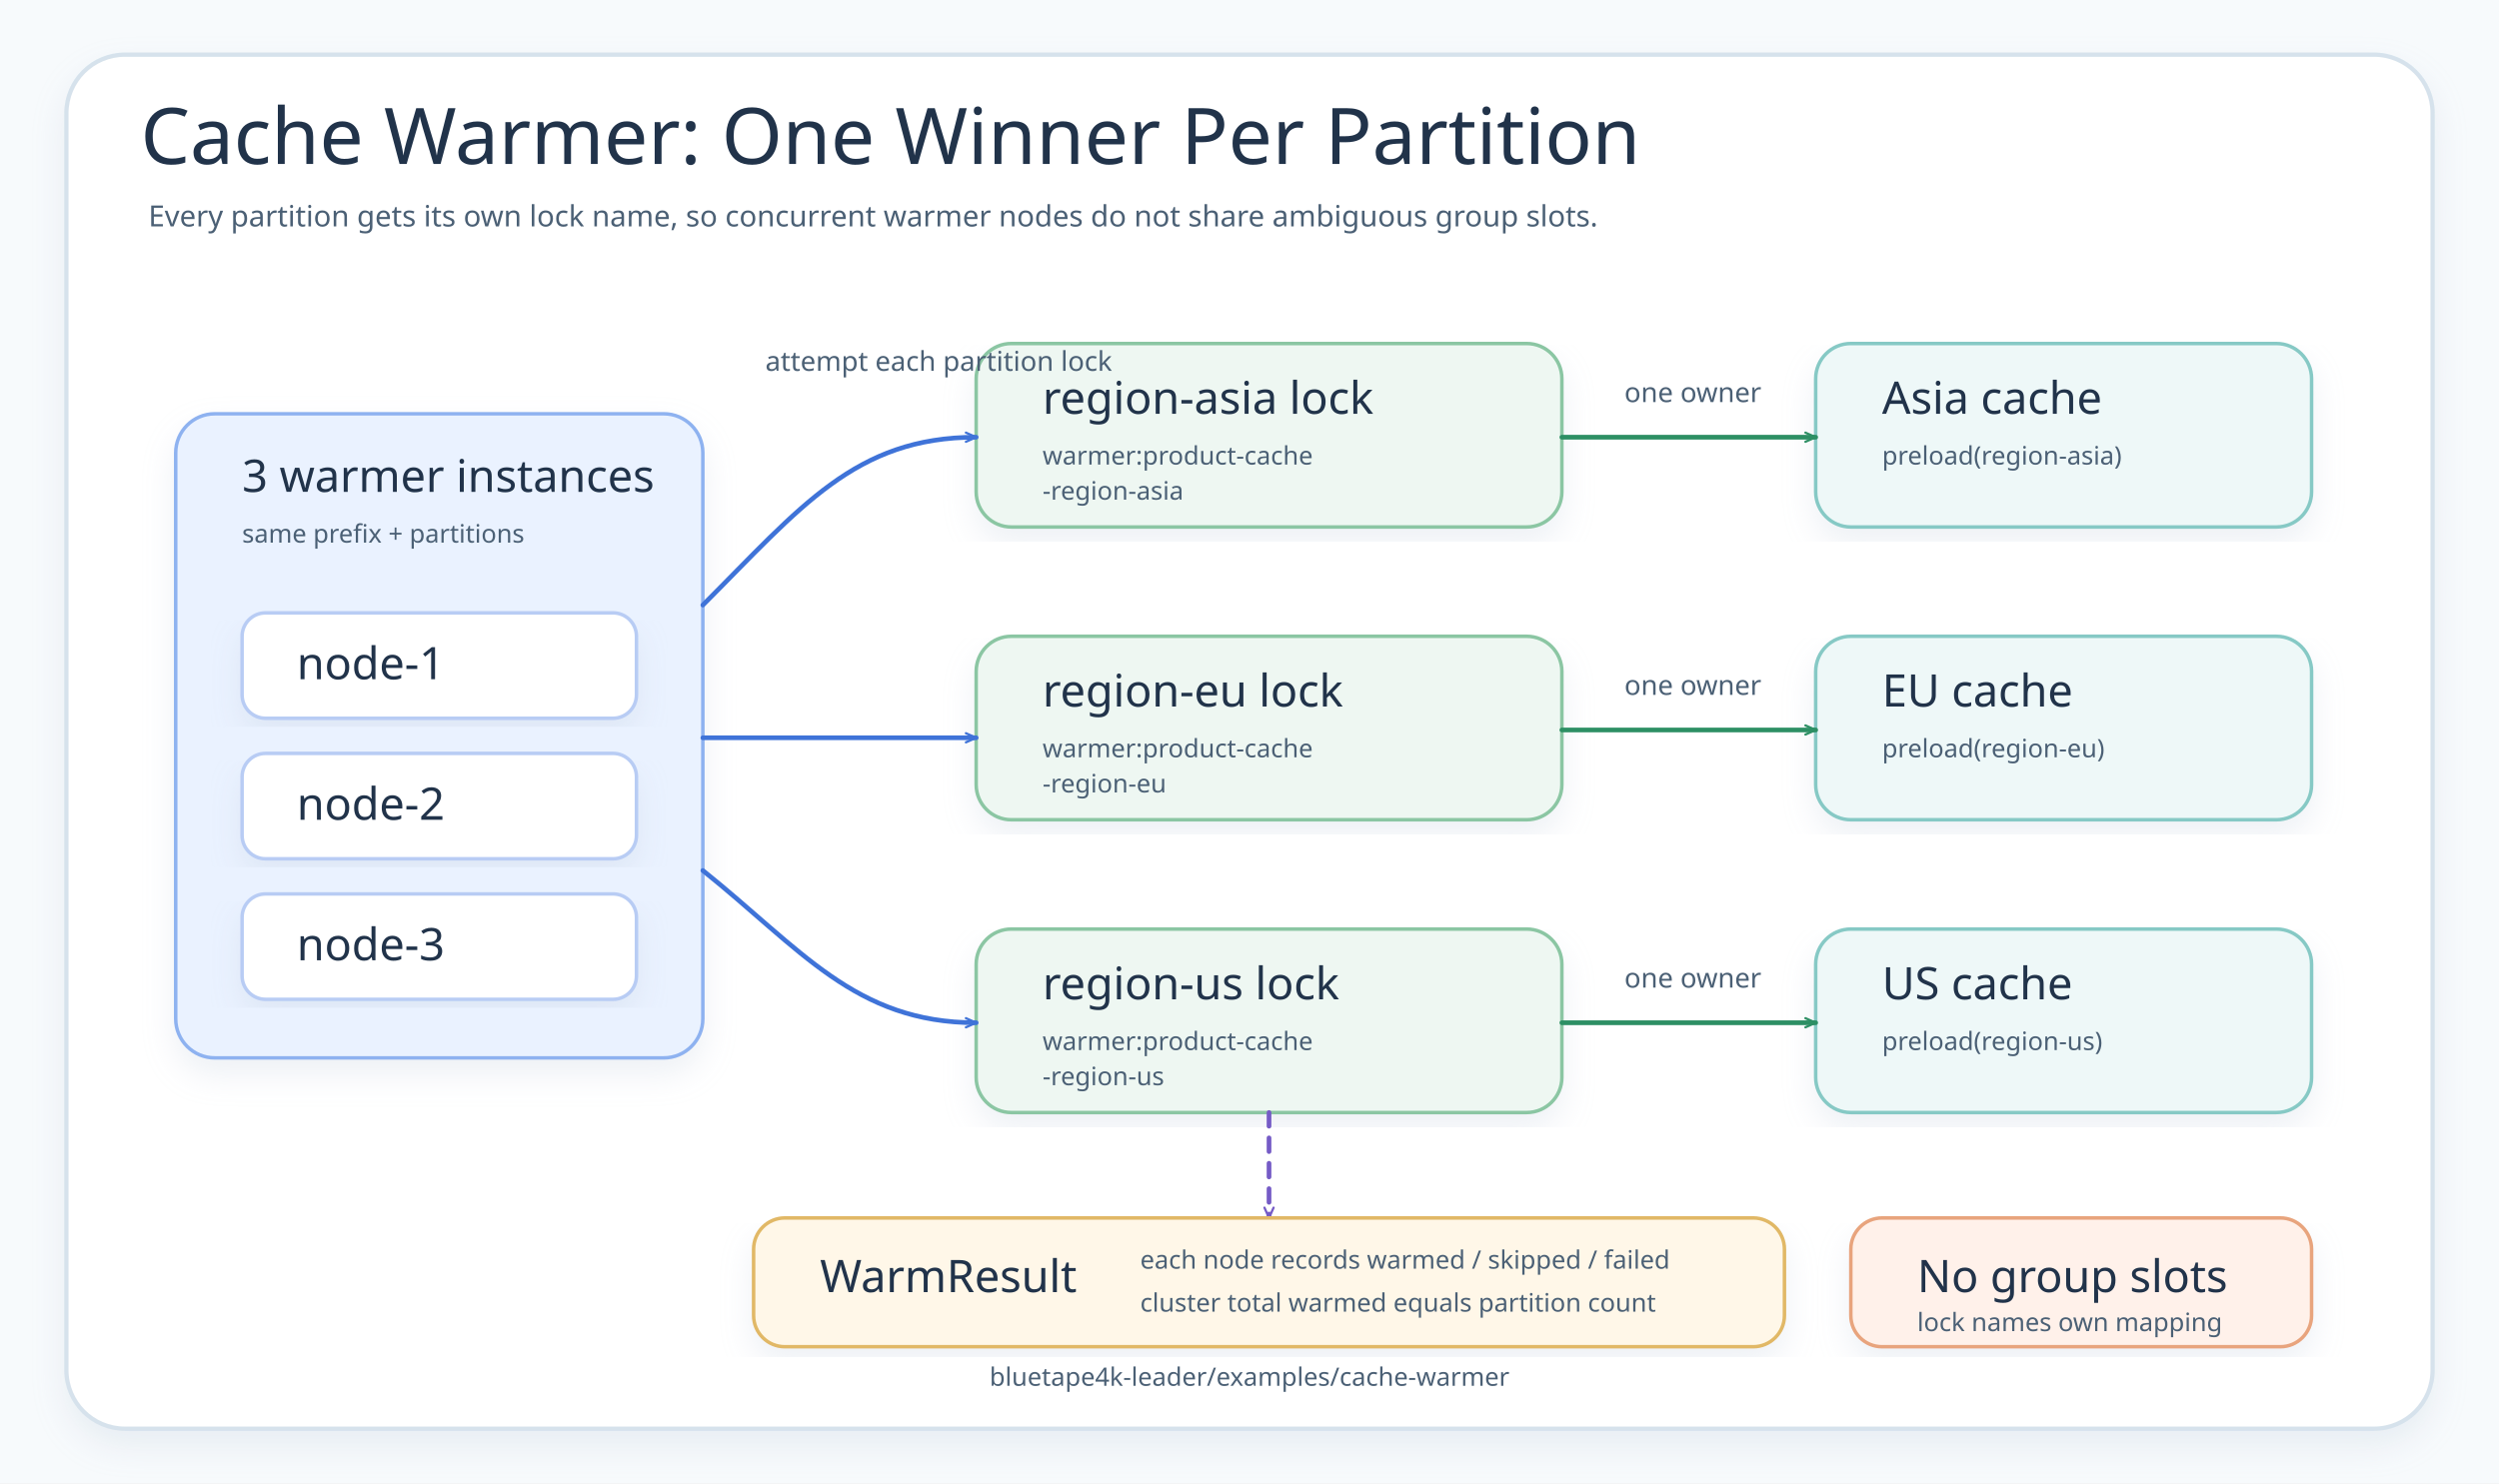
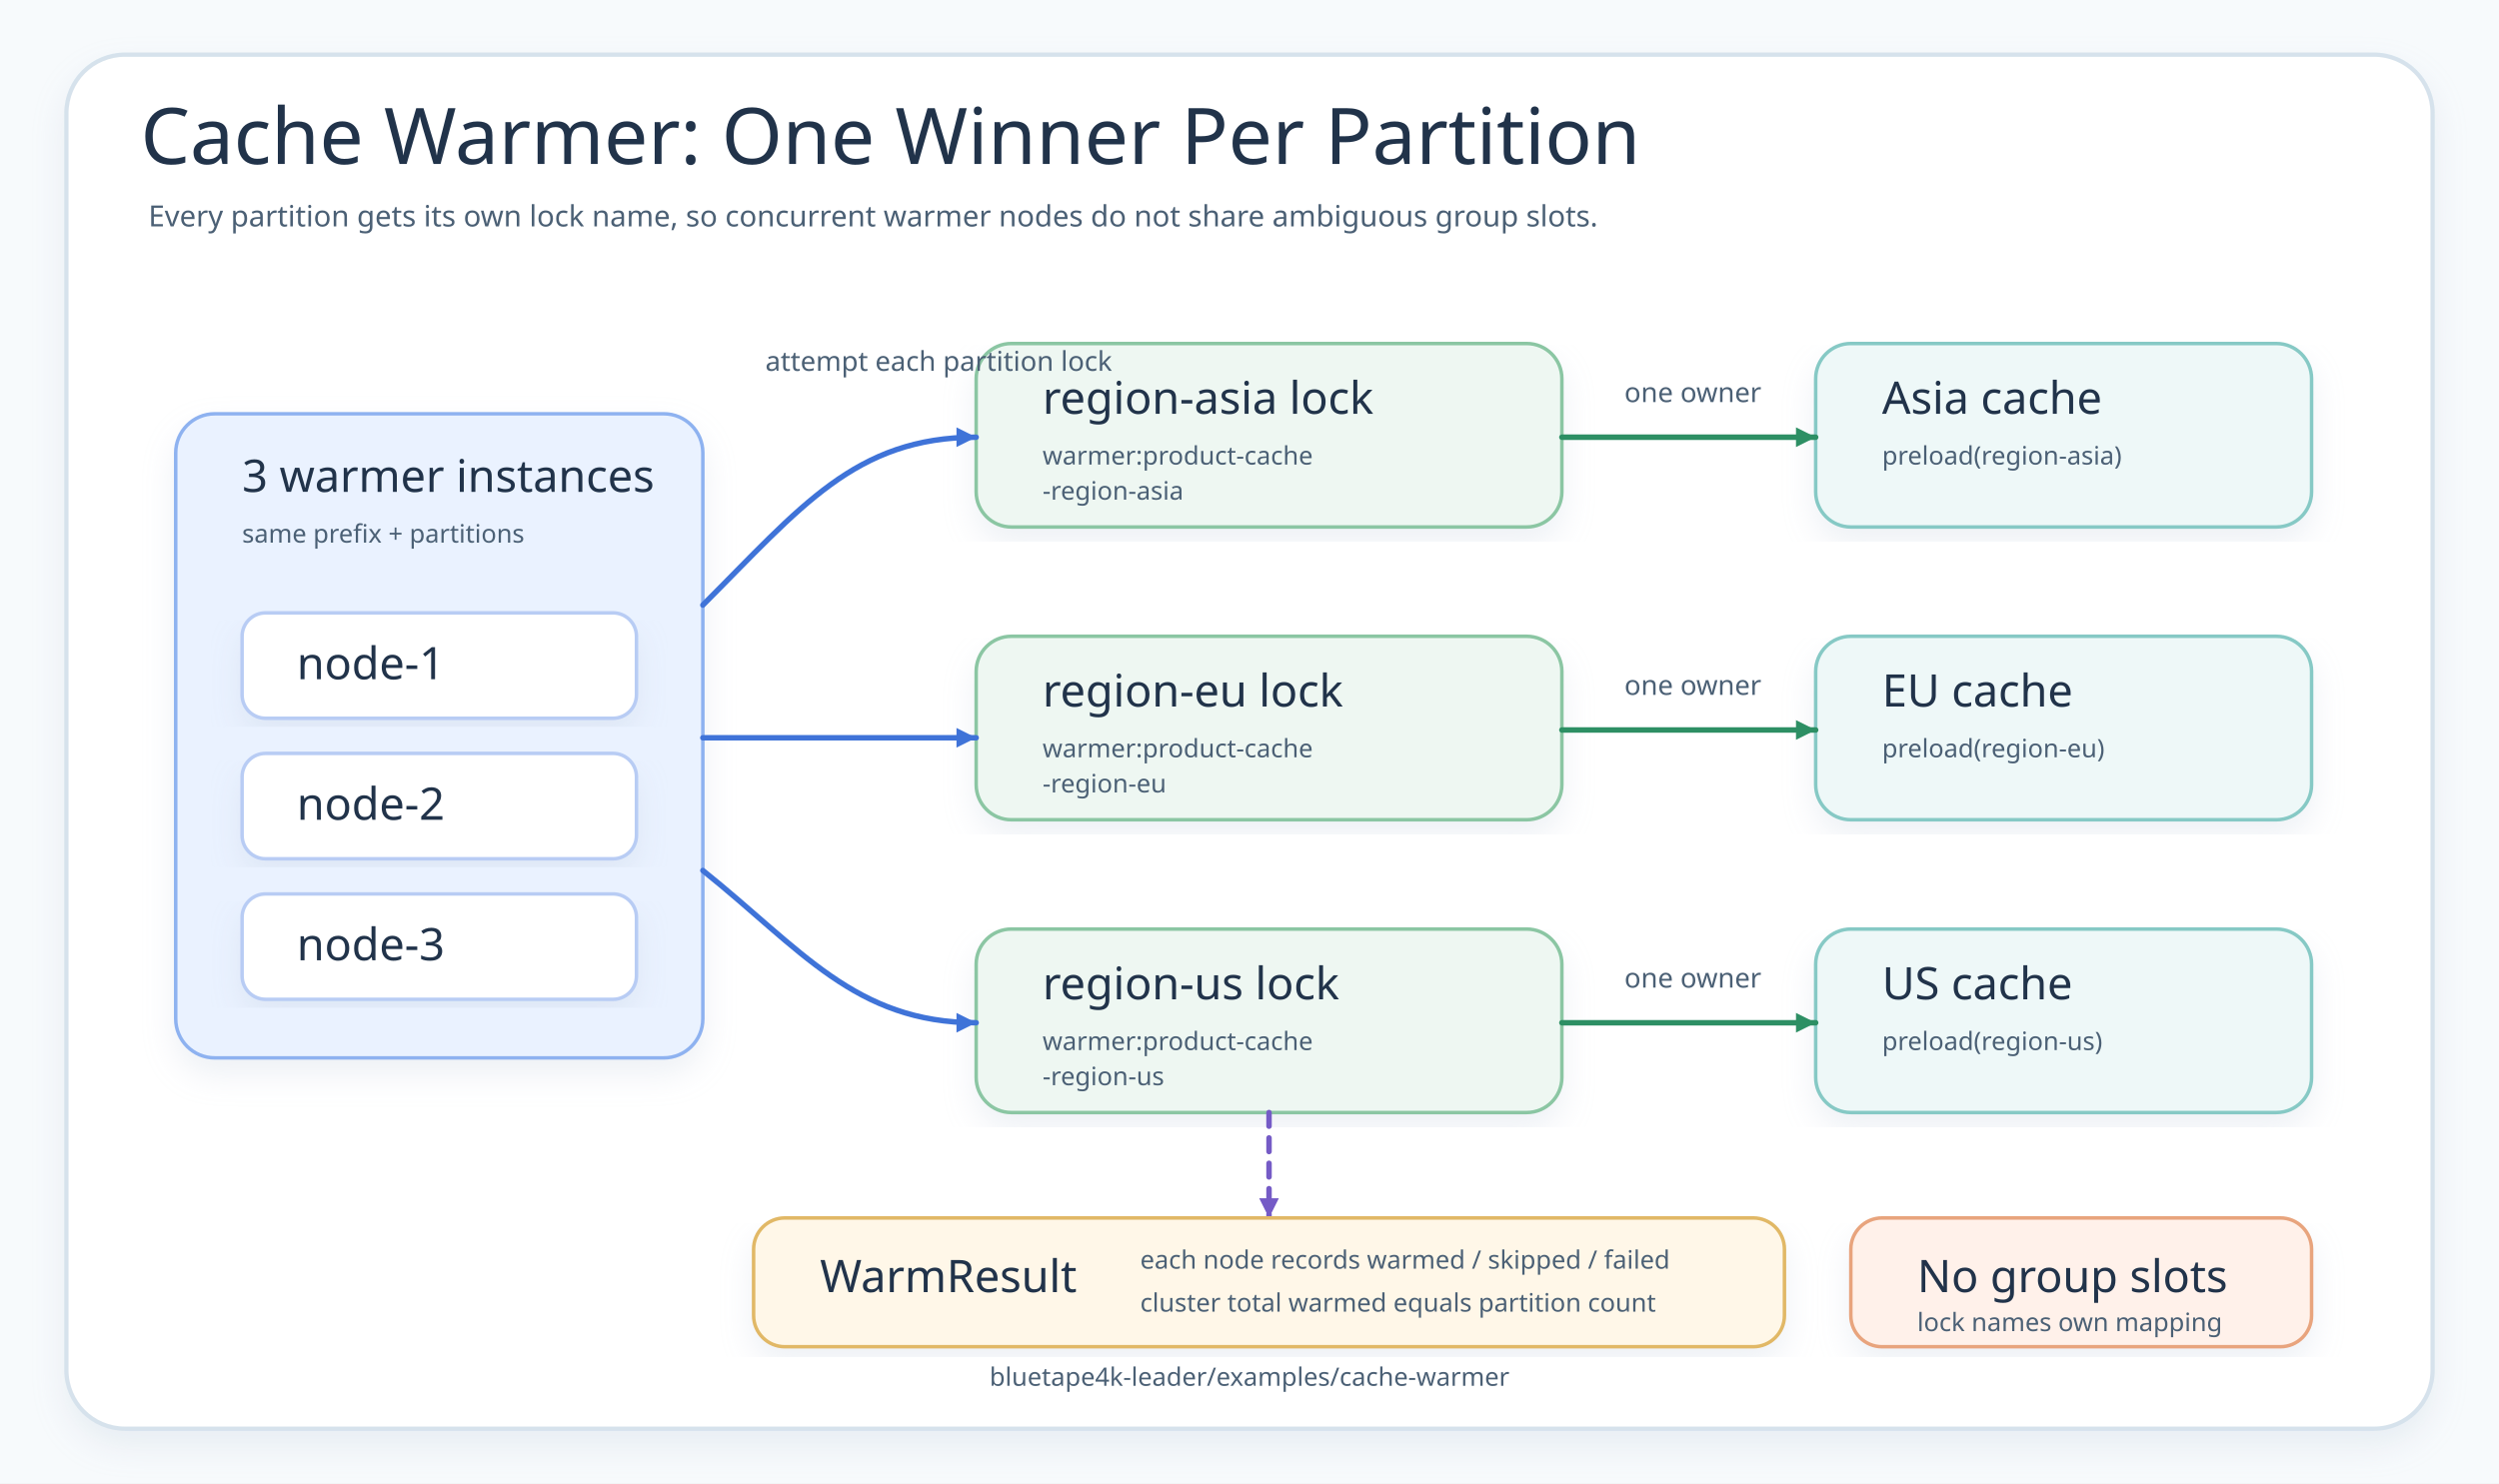
<svg xmlns="http://www.w3.org/2000/svg" width="1280" height="760" viewBox="0 0 1280 760" role="img" aria-labelledby="title desc" data-source-read="examples/cache-warmer/README.md; examples/cache-warmer/src/main/kotlin/io/bluetape4k/leader/examples/warmer/CachePartitionWarmer.kt; examples/cache-warmer/src/main/kotlin/io/bluetape4k/leader/examples/warmer/CachePartitionWarmerDemo.kt; examples/cache-warmer/src/test/kotlin/io/bluetape4k/leader/examples/warmer/CachePartitionWarmerTest.kt">
  <defs>
-     <marker id="arrow-blue" viewBox="0 0 12 12" markerWidth="7" markerHeight="7" refX="10" refY="6" orient="auto" markerUnits="userSpaceOnUse">
-       <path d="M 1 2 L 10 6 L 1 10" fill="none" stroke="#3F73D8" stroke-width="2" stroke-linecap="round" stroke-linejoin="round" />
+     <marker id="arrow-blue" markerWidth="4.5" markerHeight="4.5" refX="4.05" refY="2.25" orient="auto" markerUnits="strokeWidth">
+       <path d="M 0.45 0.45 L 4.05 2.25 L 0.45 4.05 Z" fill="#3F73D8" />
    </marker>
-     <marker id="arrow-green" viewBox="0 0 12 12" markerWidth="7" markerHeight="7" refX="10" refY="6" orient="auto" markerUnits="userSpaceOnUse">
-       <path d="M 1 2 L 10 6 L 1 10" fill="none" stroke="#2D8F64" stroke-width="2" stroke-linecap="round" stroke-linejoin="round" />
+     <marker id="arrow-green" markerWidth="4.5" markerHeight="4.5" refX="4.05" refY="2.25" orient="auto" markerUnits="strokeWidth">
+       <path d="M 0.45 0.45 L 4.05 2.25 L 0.45 4.05 Z" fill="#2D8F64" />
    </marker>
-     <marker id="arrow-purple" viewBox="0 0 12 12" markerWidth="7" markerHeight="7" refX="10" refY="6" orient="auto" markerUnits="userSpaceOnUse">
-       <path d="M 1 2 L 10 6 L 1 10" fill="none" stroke="#755BC6" stroke-width="2" stroke-linecap="round" stroke-linejoin="round" />
+     <marker id="arrow-purple" markerWidth="4.5" markerHeight="4.5" refX="4.05" refY="2.25" orient="auto" markerUnits="strokeWidth">
+       <path d="M 0.45 0.45 L 4.05 2.25 L 0.45 4.05 Z" fill="#755BC6" />
    </marker>
    <filter id="shadow" x="-8%" y="-8%" width="116%" height="116%">
      <feDropShadow dx="0" dy="8" stdDeviation="8" flood-color="#B9C7D6" flood-opacity="0.24" />
    </filter>
    <style>
    .canvas{fill:#F7FAFC}.frame{fill:#FFFFFF;stroke:#D6E2EC;stroke-width:2.2;filter:url(#shadow)}
    .title{font-family:"Architects Daughter";font-size:40px;fill:#21334A}.subtitle,.small,.label,.footer{font-family:"Comic Mono";fill:#4B6075}.subtitle{font-size:15px}.small{font-size:12.5px}.label{font-size:14px}.footer{font-size:13px}
    .card{fill:#FFFFFF;stroke:#D6E2EC;stroke-width:1.8;filter:url(#shadow)}.group{fill:#EAF2FF;stroke:#8EB2F0}.node{fill:#FFFFFF;stroke:#B8CCF4}.lock{fill:#EEF7F2;stroke:#8BC6A3}.cache{fill:#EEF8F8;stroke:#86C9C5}.result{fill:#FFF7E8;stroke:#E1B866}.warn{fill:#FFF1EA;stroke:#E8A47D}
-     .cardTitle{font-family:"Architects Daughter";font-size:23px;fill:#21334A}.cardText{font-family:"Comic Mono";font-size:13px;fill:#4B6075}.route{fill:none;stroke-width:2.4;stroke-linecap:round;stroke-linejoin:round}.dash{stroke-dasharray:7 6}
+     .cardTitle{font-family:"Architects Daughter";font-size:23px;fill:#21334A}.cardText{font-family:"Comic Mono";font-size:13px;fill:#4B6075}.route{fill:none;stroke-width:2.8;stroke-linecap:round;stroke-linejoin:round}.dash{stroke-dasharray:7 6}
  </style>
  </defs>
  <rect class="canvas" width="1280" height="760" />
  <rect class="frame" x="34" y="28" width="1212" height="704" rx="30" />
  <text class="title" x="72" y="84">Cache Warmer: One Winner Per Partition</text>
  <text class="subtitle" x="76" y="116">Every partition gets its own lock name, so concurrent warmer nodes do not share ambiguous group slots.</text>
  <rect class="card group" x="90" y="212" width="270" height="330" rx="20" />
  <text class="cardTitle" x="124" y="252">3 warmer instances</text>
  <text class="cardText" x="124" y="278">same prefix + partitions</text>
  <rect class="card node" x="124" y="314" width="202" height="54" rx="12" />
  <text class="cardTitle" x="152" y="348">node-1</text>
  <rect class="card node" x="124" y="386" width="202" height="54" rx="12" />
  <text class="cardTitle" x="152" y="420">node-2</text>
  <rect class="card node" x="124" y="458" width="202" height="54" rx="12" />
  <text class="cardTitle" x="152" y="492">node-3</text>
  <rect class="card lock" x="500" y="176" width="300" height="94" rx="18" />
  <text class="cardTitle" x="534" y="212">region-asia lock</text>
  <text class="cardText" x="534" y="238">warmer:product-cache</text>
  <text class="cardText" x="534" y="256">-region-asia</text>
  <rect class="card lock" x="500" y="326" width="300" height="94" rx="18" />
  <text class="cardTitle" x="534" y="362">region-eu lock</text>
  <text class="cardText" x="534" y="388">warmer:product-cache</text>
  <text class="cardText" x="534" y="406">-region-eu</text>
  <rect class="card lock" x="500" y="476" width="300" height="94" rx="18" />
  <text class="cardTitle" x="534" y="512">region-us lock</text>
  <text class="cardText" x="534" y="538">warmer:product-cache</text>
  <text class="cardText" x="534" y="556">-region-us</text>
  <rect class="card cache" x="930" y="176" width="254" height="94" rx="18" />
  <text class="cardTitle" x="964" y="212">Asia cache</text>
  <text class="cardText" x="964" y="238">preload(region-asia)</text>
  <rect class="card cache" x="930" y="326" width="254" height="94" rx="18" />
  <text class="cardTitle" x="964" y="362">EU cache</text>
  <text class="cardText" x="964" y="388">preload(region-eu)</text>
  <rect class="card cache" x="930" y="476" width="254" height="94" rx="18" />
  <text class="cardTitle" x="964" y="512">US cache</text>
  <text class="cardText" x="964" y="538">preload(region-us)</text>
  <path class="route" d="M 360 310 C 410 260 438 224 500 224" stroke="#3F73D8" marker-end="url(#arrow-blue)" />
  <path class="route" d="M 360 378 L 500 378" stroke="#3F73D8" marker-end="url(#arrow-blue)" />
  <path class="route" d="M 360 446 C 410 486 438 524 500 524" stroke="#3F73D8" marker-end="url(#arrow-blue)" />
  <path class="route" d="M 800 224 L 930 224" stroke="#2D8F64" marker-end="url(#arrow-green)" />
  <path class="route" d="M 800 374 L 930 374" stroke="#2D8F64" marker-end="url(#arrow-green)" />
  <path class="route" d="M 800 524 L 930 524" stroke="#2D8F64" marker-end="url(#arrow-green)" />
  <path class="route dash" d="M 650 570 L 650 624" stroke="#755BC6" marker-end="url(#arrow-purple)" />
  <rect class="card result" x="386" y="624" width="528" height="66" rx="16" />
  <text class="cardTitle" x="420" y="662">WarmResult</text>
  <text class="cardText" x="584" y="650">each node records warmed / skipped / failed</text>
  <text class="cardText" x="584" y="672">cluster total warmed equals partition count</text>
  <rect class="card warn" x="948" y="624" width="236" height="66" rx="16" />
  <text class="cardTitle" x="982" y="662">No group slots</text>
  <text class="cardText" x="982" y="682">lock names own mapping</text>
  <text class="label" x="392" y="190">attempt each partition lock</text>
  <text class="label" x="832" y="206">one owner</text>
  <text class="label" x="832" y="356">one owner</text>
  <text class="label" x="832" y="506">one owner</text>
  <text class="footer" x="640" y="710" text-anchor="middle">bluetape4k-leader/examples/cache-warmer</text>
</svg>
